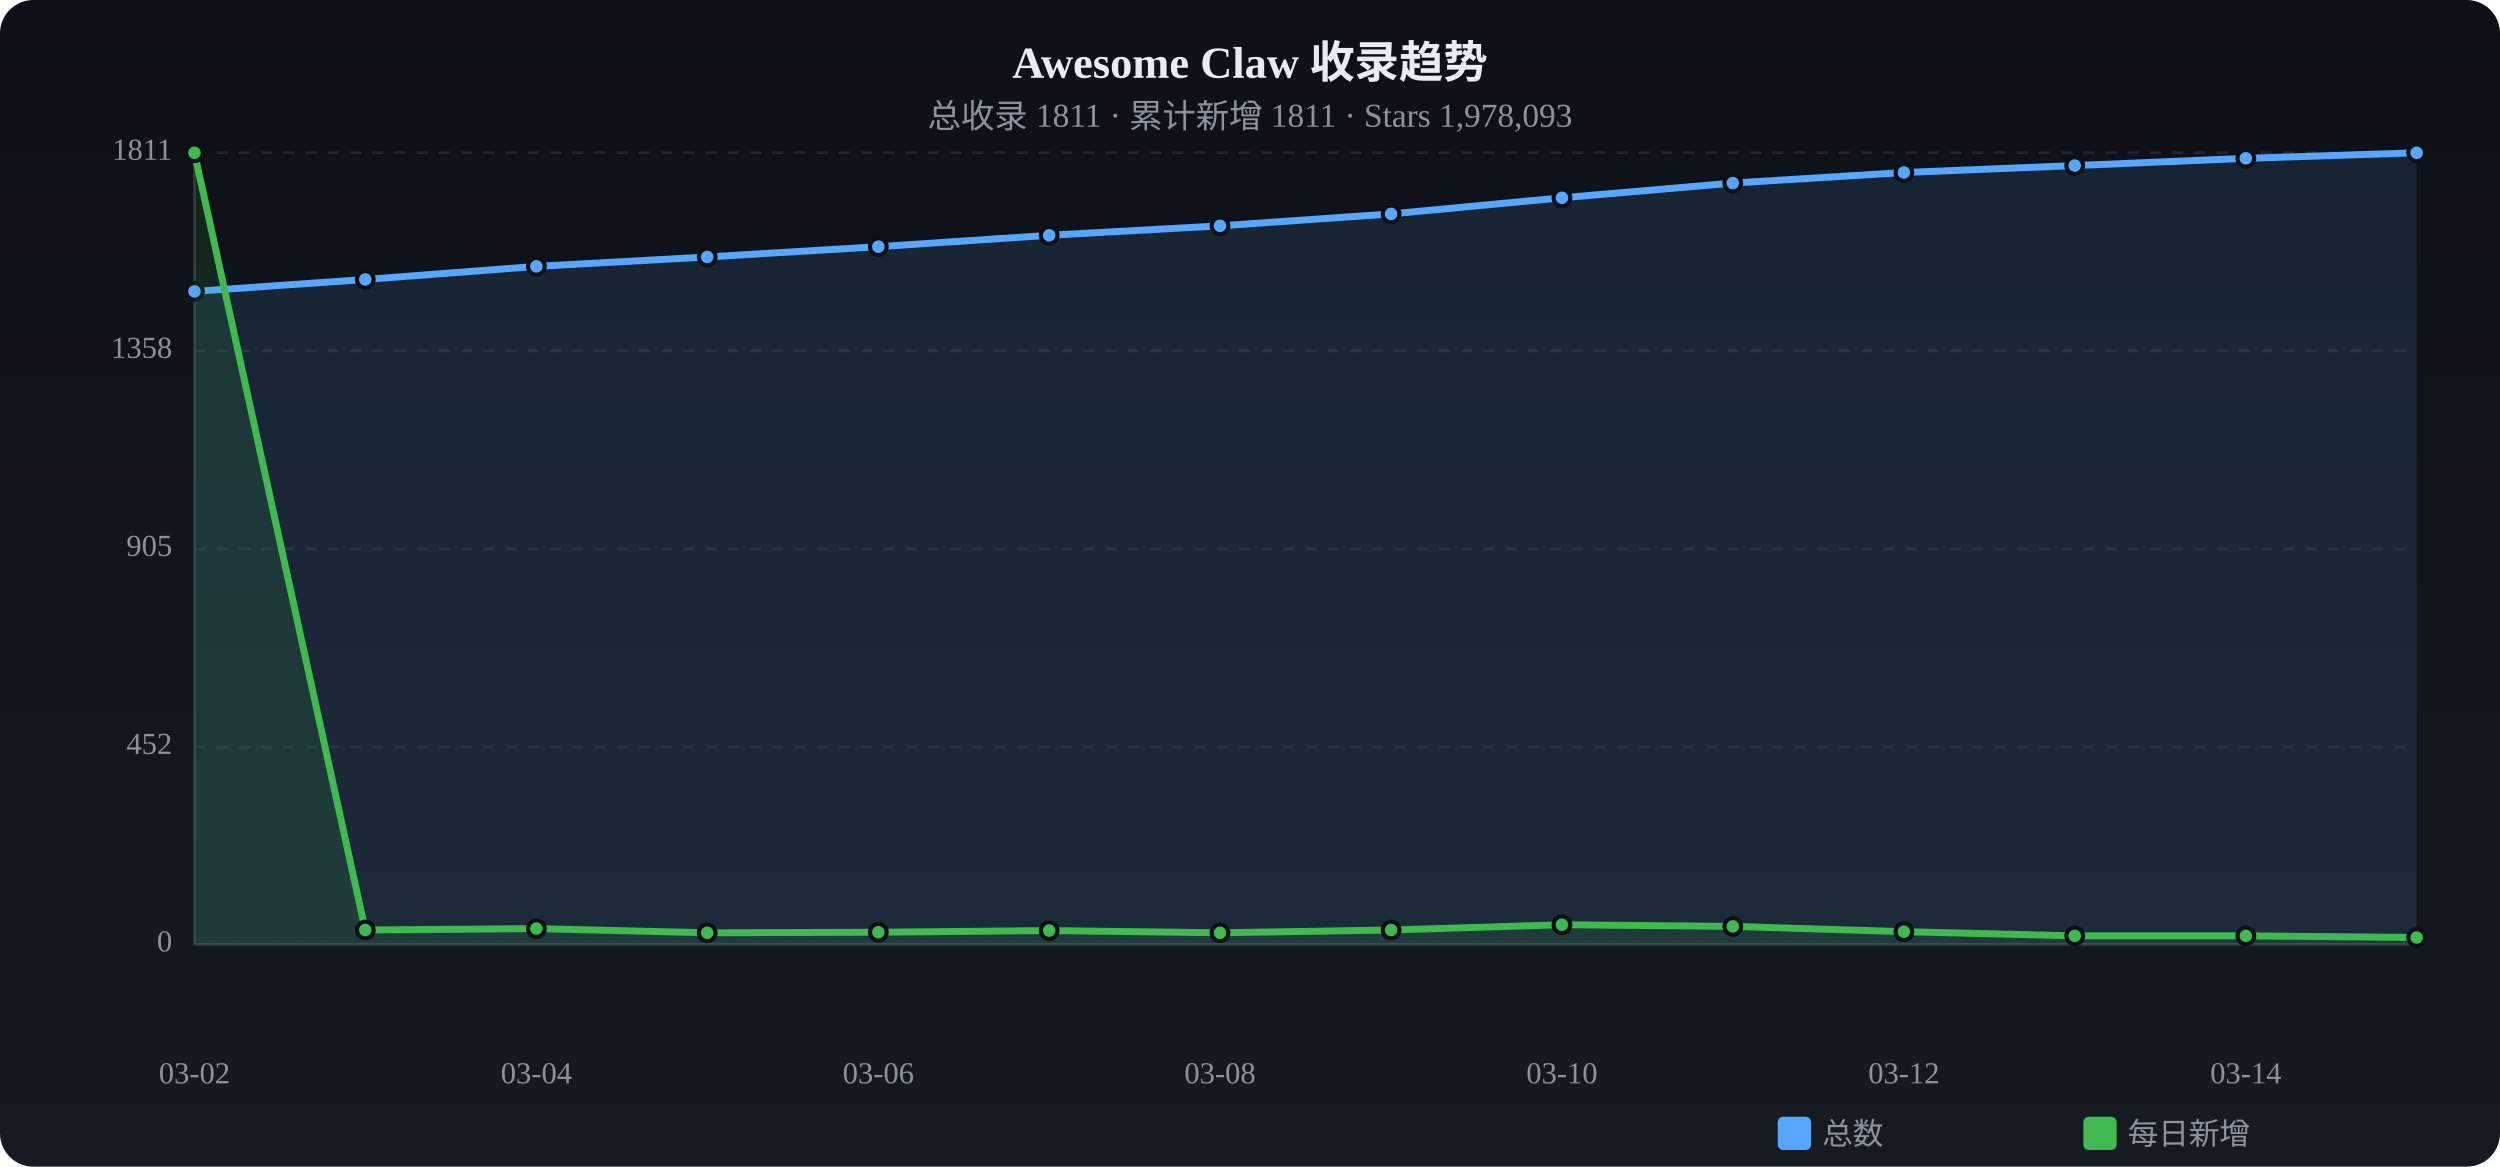
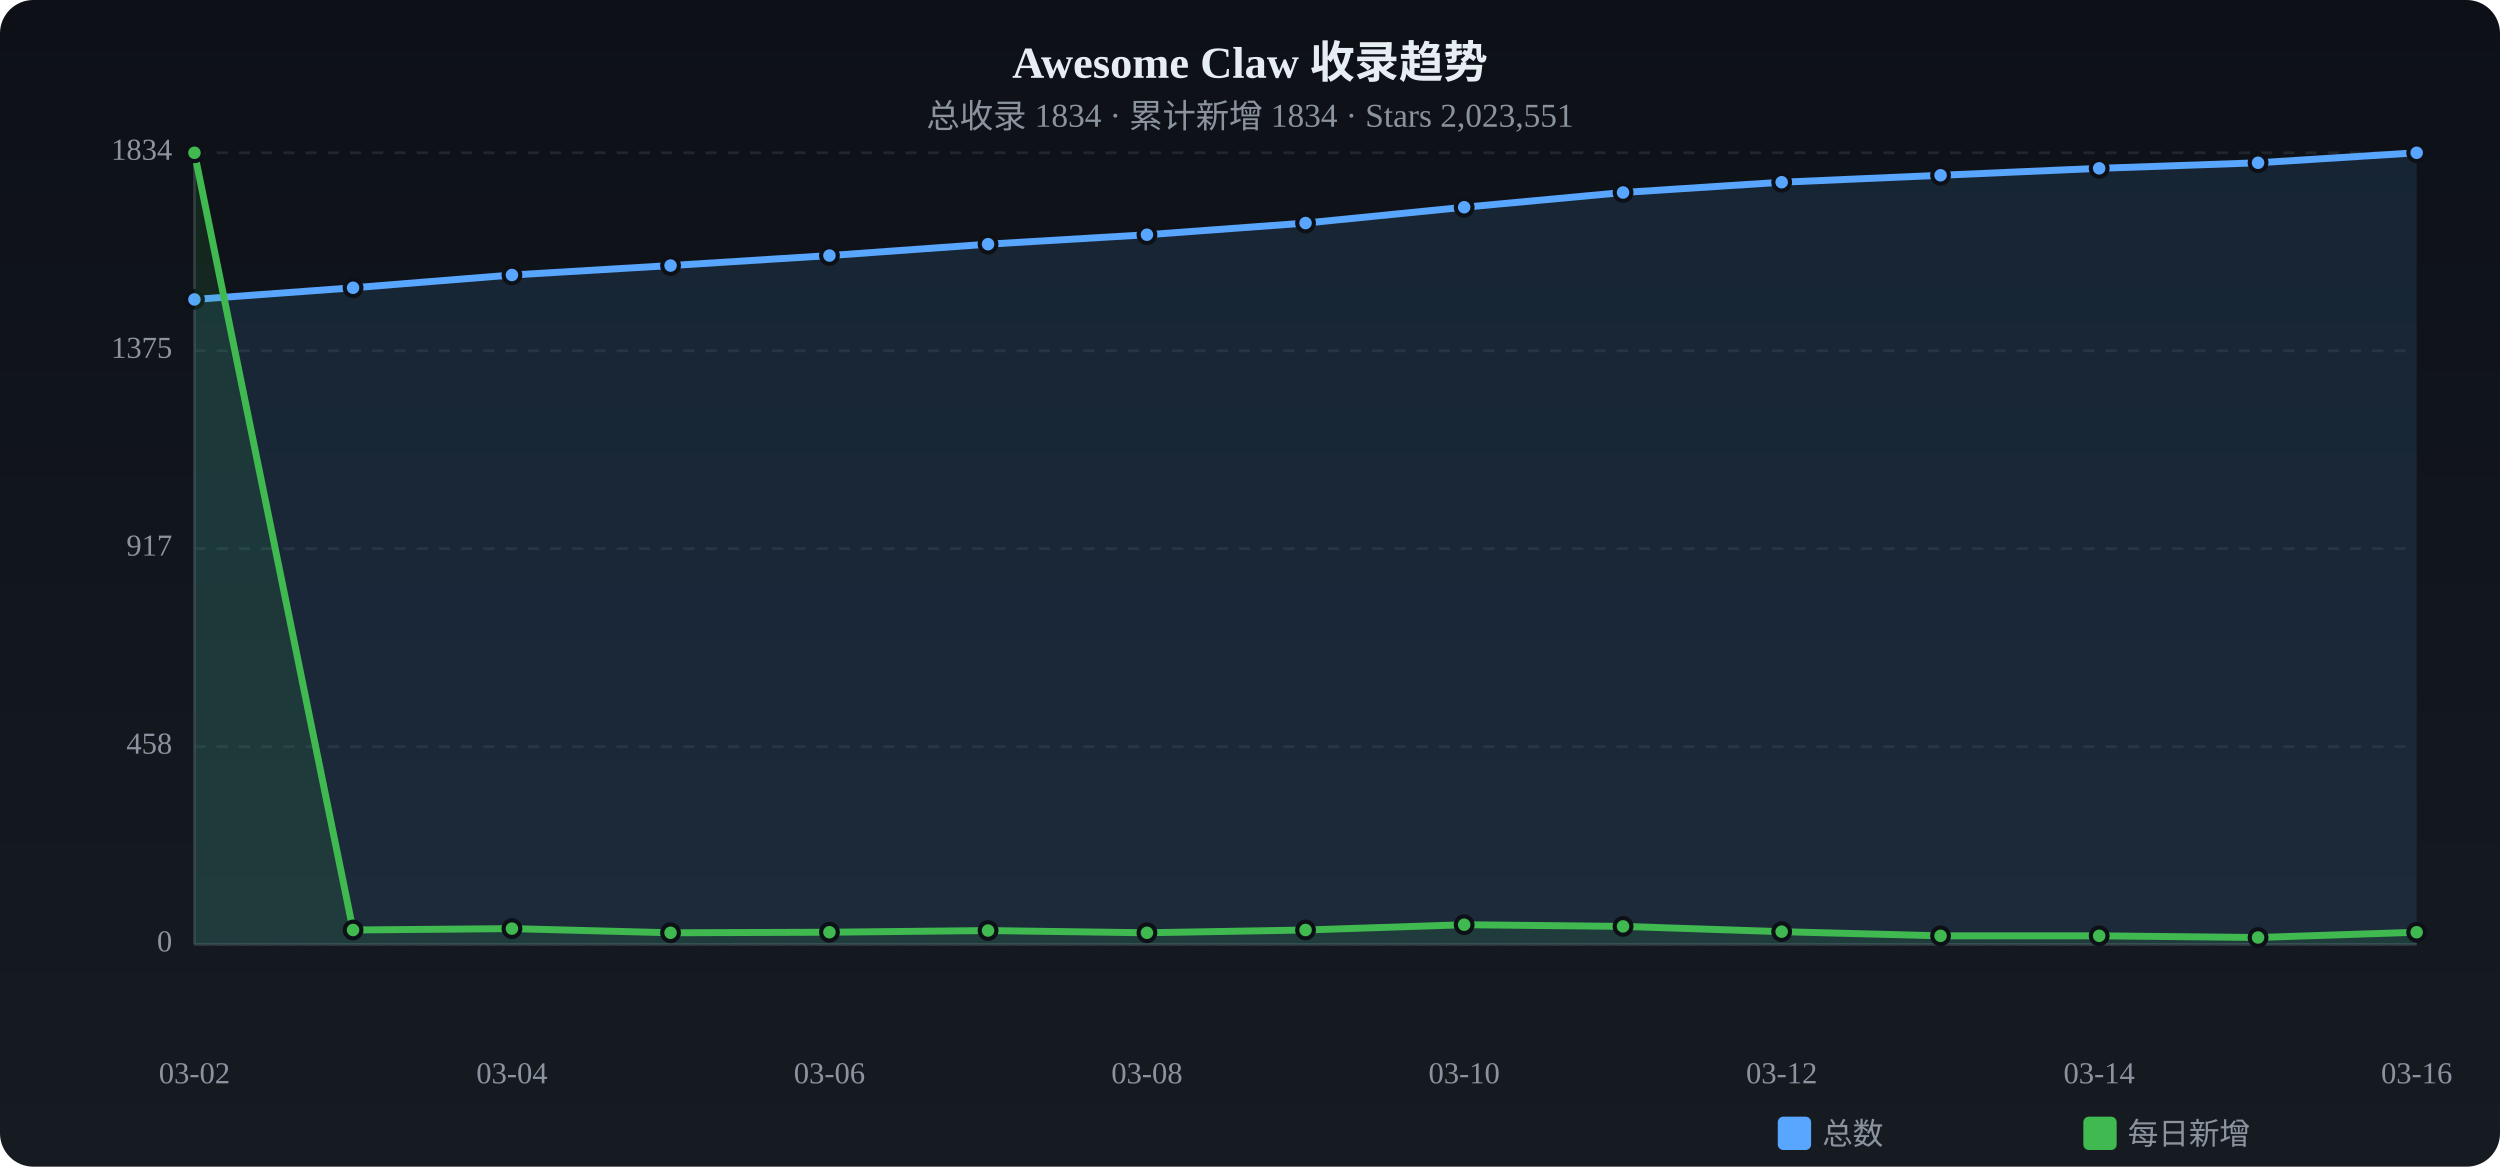
<svg xmlns="http://www.w3.org/2000/svg" viewBox="0 0 900 420" width="900" height="420">
  <defs>
    <linearGradient id="tbg" x1="0%" y1="0%" x2="0%" y2="100%">
      <stop offset="0%" stop-color="#0d1117" />
      <stop offset="100%" stop-color="#161b22" />
    </linearGradient>
  </defs>
  <rect width="900" height="420" rx="12" fill="url(#tbg)" />
  <text x="450.0" y="28" text-anchor="middle" fill="#e6edf3" font-size="16" font-weight="bold">Awesome Claw 收录趋势</text>
-   <text x="450.0" y="46" text-anchor="middle" fill="#8b949e" font-size="12">总收录 1811 · 累计新增 1811 · Stars 1,978,093</text>
+   <text x="450.0" y="46" text-anchor="middle" fill="#8b949e" font-size="12">总收录 1834 · 累计新增 1834 · Stars 2,023,551</text>
  <text x="62" y="340.0" text-anchor="end" fill="#8b949e" font-size="11" dominant-baseline="middle">0</text>
  <line x1="70" y1="340.0" x2="870" y2="340.0" stroke="#21262d" stroke-dasharray="4 4" />
-   <text x="62" y="268.9" text-anchor="end" fill="#8b949e" font-size="11" dominant-baseline="middle">452</text>
-   <line x1="70" y1="268.9" x2="870" y2="268.9" stroke="#21262d" stroke-dasharray="4 4" />
-   <text x="62" y="197.6" text-anchor="end" fill="#8b949e" font-size="11" dominant-baseline="middle">905</text>
-   <line x1="70" y1="197.6" x2="870" y2="197.6" stroke="#21262d" stroke-dasharray="4 4" />
-   <text x="62" y="126.3" text-anchor="end" fill="#8b949e" font-size="11" dominant-baseline="middle">1358</text>
+   <text x="62" y="268.8" text-anchor="end" fill="#8b949e" font-size="11" dominant-baseline="middle">458</text>
+   <line x1="70" y1="268.8" x2="870" y2="268.8" stroke="#21262d" stroke-dasharray="4 4" />
+   <text x="62" y="197.5" text-anchor="end" fill="#8b949e" font-size="11" dominant-baseline="middle">917</text>
+   <line x1="70" y1="197.5" x2="870" y2="197.5" stroke="#21262d" stroke-dasharray="4 4" />
+   <text x="62" y="126.3" text-anchor="end" fill="#8b949e" font-size="11" dominant-baseline="middle">1375</text>
  <line x1="70" y1="126.3" x2="870" y2="126.3" stroke="#21262d" stroke-dasharray="4 4" />
-   <text x="62" y="55.0" text-anchor="end" fill="#8b949e" font-size="11" dominant-baseline="middle">1811</text>
+   <text x="62" y="55.0" text-anchor="end" fill="#8b949e" font-size="11" dominant-baseline="middle">1834</text>
  <line x1="70" y1="55.0" x2="870" y2="55.0" stroke="#21262d" stroke-dasharray="4 4" />
  <line x1="70" y1="55" x2="70" y2="340" stroke="#30363d" />
  <line x1="70" y1="340" x2="870" y2="340" stroke="#30363d" />
-   <path d="M70.0,104.9 L131.5,100.6 L193.1,95.9 L254.6,92.5 L316.2,88.8 L377.7,84.7 L439.2,81.3 L500.8,77.0 L562.3,71.2 L623.8,65.9 L685.4,62.1 L746.9,59.6 L808.5,57.0 L870.0,55.0 L870.0,340 L70.0,340 Z" fill="#58a6ff" opacity="0.12" />
-   <polyline points="70.0,104.9 131.5,100.6 193.1,95.9 254.6,92.5 316.2,88.8 377.7,84.7 439.2,81.3 500.8,77.0 562.3,71.2 623.8,65.9 685.4,62.1 746.9,59.6 808.5,57.0 870.0,55.0" fill="none" stroke="#58a6ff" stroke-width="2.5" stroke-linecap="round" stroke-linejoin="round" />
-   <circle cx="70.0" cy="104.9" r="3" fill="#58a6ff" stroke="#0d1117" stroke-width="1.5" />
-   <circle cx="131.5" cy="100.6" r="3" fill="#58a6ff" stroke="#0d1117" stroke-width="1.5" />
-   <circle cx="193.1" cy="95.9" r="3" fill="#58a6ff" stroke="#0d1117" stroke-width="1.5" />
-   <circle cx="254.6" cy="92.5" r="3" fill="#58a6ff" stroke="#0d1117" stroke-width="1.5" />
-   <circle cx="316.2" cy="88.8" r="3" fill="#58a6ff" stroke="#0d1117" stroke-width="1.5" />
-   <circle cx="377.7" cy="84.7" r="3" fill="#58a6ff" stroke="#0d1117" stroke-width="1.5" />
-   <circle cx="439.2" cy="81.3" r="3" fill="#58a6ff" stroke="#0d1117" stroke-width="1.5" />
-   <circle cx="500.8" cy="77.0" r="3" fill="#58a6ff" stroke="#0d1117" stroke-width="1.5" />
-   <circle cx="562.3" cy="71.2" r="3" fill="#58a6ff" stroke="#0d1117" stroke-width="1.5" />
-   <circle cx="623.8" cy="65.9" r="3" fill="#58a6ff" stroke="#0d1117" stroke-width="1.5" />
-   <circle cx="685.4" cy="62.1" r="3" fill="#58a6ff" stroke="#0d1117" stroke-width="1.5" />
-   <circle cx="746.9" cy="59.6" r="3" fill="#58a6ff" stroke="#0d1117" stroke-width="1.5" />
-   <circle cx="808.5" cy="57.0" r="3" fill="#58a6ff" stroke="#0d1117" stroke-width="1.5" />
+   <path d="M70.0,107.8 L127.1,103.6 L184.3,99.0 L241.4,95.6 L298.6,92.0 L355.7,87.9 L412.9,84.5 L470.0,80.3 L527.1,74.6 L584.3,69.3 L641.4,65.6 L698.6,63.1 L755.7,60.6 L812.9,58.6 L870.0,55.0 L870.0,340 L70.0,340 Z" fill="#58a6ff" opacity="0.12" />
+   <polyline points="70.0,107.8 127.1,103.6 184.3,99.0 241.4,95.6 298.6,92.0 355.7,87.9 412.9,84.5 470.0,80.3 527.1,74.6 584.3,69.3 641.4,65.6 698.6,63.1 755.7,60.6 812.9,58.6 870.0,55.0" fill="none" stroke="#58a6ff" stroke-width="2.5" stroke-linecap="round" stroke-linejoin="round" />
+   <circle cx="70.0" cy="107.8" r="3" fill="#58a6ff" stroke="#0d1117" stroke-width="1.5" />
+   <circle cx="127.1" cy="103.6" r="3" fill="#58a6ff" stroke="#0d1117" stroke-width="1.5" />
+   <circle cx="184.3" cy="99.0" r="3" fill="#58a6ff" stroke="#0d1117" stroke-width="1.5" />
+   <circle cx="241.4" cy="95.6" r="3" fill="#58a6ff" stroke="#0d1117" stroke-width="1.5" />
+   <circle cx="298.6" cy="92.0" r="3" fill="#58a6ff" stroke="#0d1117" stroke-width="1.5" />
+   <circle cx="355.7" cy="87.9" r="3" fill="#58a6ff" stroke="#0d1117" stroke-width="1.5" />
+   <circle cx="412.9" cy="84.5" r="3" fill="#58a6ff" stroke="#0d1117" stroke-width="1.5" />
+   <circle cx="470.0" cy="80.3" r="3" fill="#58a6ff" stroke="#0d1117" stroke-width="1.5" />
+   <circle cx="527.1" cy="74.6" r="3" fill="#58a6ff" stroke="#0d1117" stroke-width="1.5" />
+   <circle cx="584.3" cy="69.3" r="3" fill="#58a6ff" stroke="#0d1117" stroke-width="1.5" />
+   <circle cx="641.4" cy="65.6" r="3" fill="#58a6ff" stroke="#0d1117" stroke-width="1.5" />
+   <circle cx="698.6" cy="63.1" r="3" fill="#58a6ff" stroke="#0d1117" stroke-width="1.5" />
+   <circle cx="755.7" cy="60.6" r="3" fill="#58a6ff" stroke="#0d1117" stroke-width="1.5" />
+   <circle cx="812.9" cy="58.6" r="3" fill="#58a6ff" stroke="#0d1117" stroke-width="1.5" />
  <circle cx="870.0" cy="55.0" r="3" fill="#58a6ff" stroke="#0d1117" stroke-width="1.5" />
-   <path d="M70.0,55.0 L131.5,334.8 L193.1,334.3 L254.6,335.8 L316.2,335.6 L377.7,335.0 L439.2,335.8 L500.8,334.8 L562.3,332.9 L623.8,333.5 L685.4,335.4 L746.9,336.9 L808.5,336.9 L870.0,337.5 L870.0,340 L70.0,340 Z" fill="#3fb950" opacity="0.12" />
-   <polyline points="70.0,55.0 131.5,334.8 193.1,334.3 254.6,335.8 316.2,335.6 377.7,335.0 439.2,335.8 500.8,334.8 562.3,332.9 623.8,333.5 685.4,335.4 746.9,336.9 808.5,336.9 870.0,337.5" fill="none" stroke="#3fb950" stroke-width="2.5" stroke-linecap="round" stroke-linejoin="round" />
+   <path d="M70.0,55.0 L127.1,334.8 L184.3,334.3 L241.4,335.8 L298.6,335.6 L355.7,335.0 L412.9,335.8 L470.0,334.8 L527.1,332.9 L584.3,333.5 L641.4,335.4 L698.6,336.9 L755.7,336.9 L812.9,337.5 L870.0,335.6 L870.0,340 L70.0,340 Z" fill="#3fb950" opacity="0.12" />
+   <polyline points="70.0,55.0 127.1,334.8 184.3,334.3 241.4,335.8 298.6,335.6 355.7,335.0 412.9,335.8 470.0,334.8 527.1,332.9 584.3,333.5 641.4,335.4 698.6,336.9 755.7,336.9 812.9,337.5 870.0,335.6" fill="none" stroke="#3fb950" stroke-width="2.5" stroke-linecap="round" stroke-linejoin="round" />
  <circle cx="70.0" cy="55.0" r="3" fill="#3fb950" stroke="#0d1117" stroke-width="1.5" />
-   <circle cx="131.5" cy="334.8" r="3" fill="#3fb950" stroke="#0d1117" stroke-width="1.5" />
-   <circle cx="193.1" cy="334.3" r="3" fill="#3fb950" stroke="#0d1117" stroke-width="1.5" />
-   <circle cx="254.6" cy="335.8" r="3" fill="#3fb950" stroke="#0d1117" stroke-width="1.5" />
-   <circle cx="316.2" cy="335.6" r="3" fill="#3fb950" stroke="#0d1117" stroke-width="1.5" />
-   <circle cx="377.7" cy="335.0" r="3" fill="#3fb950" stroke="#0d1117" stroke-width="1.5" />
-   <circle cx="439.2" cy="335.8" r="3" fill="#3fb950" stroke="#0d1117" stroke-width="1.5" />
-   <circle cx="500.8" cy="334.8" r="3" fill="#3fb950" stroke="#0d1117" stroke-width="1.5" />
-   <circle cx="562.3" cy="332.9" r="3" fill="#3fb950" stroke="#0d1117" stroke-width="1.5" />
-   <circle cx="623.8" cy="333.5" r="3" fill="#3fb950" stroke="#0d1117" stroke-width="1.5" />
-   <circle cx="685.4" cy="335.4" r="3" fill="#3fb950" stroke="#0d1117" stroke-width="1.5" />
-   <circle cx="746.9" cy="336.9" r="3" fill="#3fb950" stroke="#0d1117" stroke-width="1.5" />
-   <circle cx="808.5" cy="336.9" r="3" fill="#3fb950" stroke="#0d1117" stroke-width="1.5" />
-   <circle cx="870.0" cy="337.5" r="3" fill="#3fb950" stroke="#0d1117" stroke-width="1.5" />
+   <circle cx="127.1" cy="334.8" r="3" fill="#3fb950" stroke="#0d1117" stroke-width="1.5" />
+   <circle cx="184.3" cy="334.3" r="3" fill="#3fb950" stroke="#0d1117" stroke-width="1.5" />
+   <circle cx="241.4" cy="335.8" r="3" fill="#3fb950" stroke="#0d1117" stroke-width="1.5" />
+   <circle cx="298.6" cy="335.6" r="3" fill="#3fb950" stroke="#0d1117" stroke-width="1.5" />
+   <circle cx="355.7" cy="335.0" r="3" fill="#3fb950" stroke="#0d1117" stroke-width="1.5" />
+   <circle cx="412.9" cy="335.8" r="3" fill="#3fb950" stroke="#0d1117" stroke-width="1.5" />
+   <circle cx="470.0" cy="334.8" r="3" fill="#3fb950" stroke="#0d1117" stroke-width="1.5" />
+   <circle cx="527.1" cy="332.9" r="3" fill="#3fb950" stroke="#0d1117" stroke-width="1.5" />
+   <circle cx="584.3" cy="333.5" r="3" fill="#3fb950" stroke="#0d1117" stroke-width="1.5" />
+   <circle cx="641.4" cy="335.4" r="3" fill="#3fb950" stroke="#0d1117" stroke-width="1.5" />
+   <circle cx="698.6" cy="336.9" r="3" fill="#3fb950" stroke="#0d1117" stroke-width="1.5" />
+   <circle cx="755.7" cy="336.9" r="3" fill="#3fb950" stroke="#0d1117" stroke-width="1.5" />
+   <circle cx="812.9" cy="337.5" r="3" fill="#3fb950" stroke="#0d1117" stroke-width="1.5" />
+   <circle cx="870.0" cy="335.6" r="3" fill="#3fb950" stroke="#0d1117" stroke-width="1.5" />
  <text x="70.0" y="390" text-anchor="middle" fill="#8b949e" font-size="11">03-02</text>
-   <text x="193.1" y="390" text-anchor="middle" fill="#8b949e" font-size="11">03-04</text>
-   <text x="316.2" y="390" text-anchor="middle" fill="#8b949e" font-size="11">03-06</text>
-   <text x="439.2" y="390" text-anchor="middle" fill="#8b949e" font-size="11">03-08</text>
-   <text x="562.3" y="390" text-anchor="middle" fill="#8b949e" font-size="11">03-10</text>
-   <text x="685.4" y="390" text-anchor="middle" fill="#8b949e" font-size="11">03-12</text>
-   <text x="808.5" y="390" text-anchor="middle" fill="#8b949e" font-size="11">03-14</text>
+   <text x="184.3" y="390" text-anchor="middle" fill="#8b949e" font-size="11">03-04</text>
+   <text x="298.6" y="390" text-anchor="middle" fill="#8b949e" font-size="11">03-06</text>
+   <text x="412.9" y="390" text-anchor="middle" fill="#8b949e" font-size="11">03-08</text>
+   <text x="527.1" y="390" text-anchor="middle" fill="#8b949e" font-size="11">03-10</text>
+   <text x="641.4" y="390" text-anchor="middle" fill="#8b949e" font-size="11">03-12</text>
+   <text x="755.7" y="390" text-anchor="middle" fill="#8b949e" font-size="11">03-14</text>
+   <text x="870.0" y="390" text-anchor="middle" fill="#8b949e" font-size="11">03-16</text>
  <rect x="640" y="402" width="12" height="12" rx="2" fill="#58a6ff" />
  <text x="656" y="412" fill="#8b949e" font-size="11">总数</text>
  <rect x="750" y="402" width="12" height="12" rx="2" fill="#3fb950" />
  <text x="766" y="412" fill="#8b949e" font-size="11">每日新增</text>
</svg>
